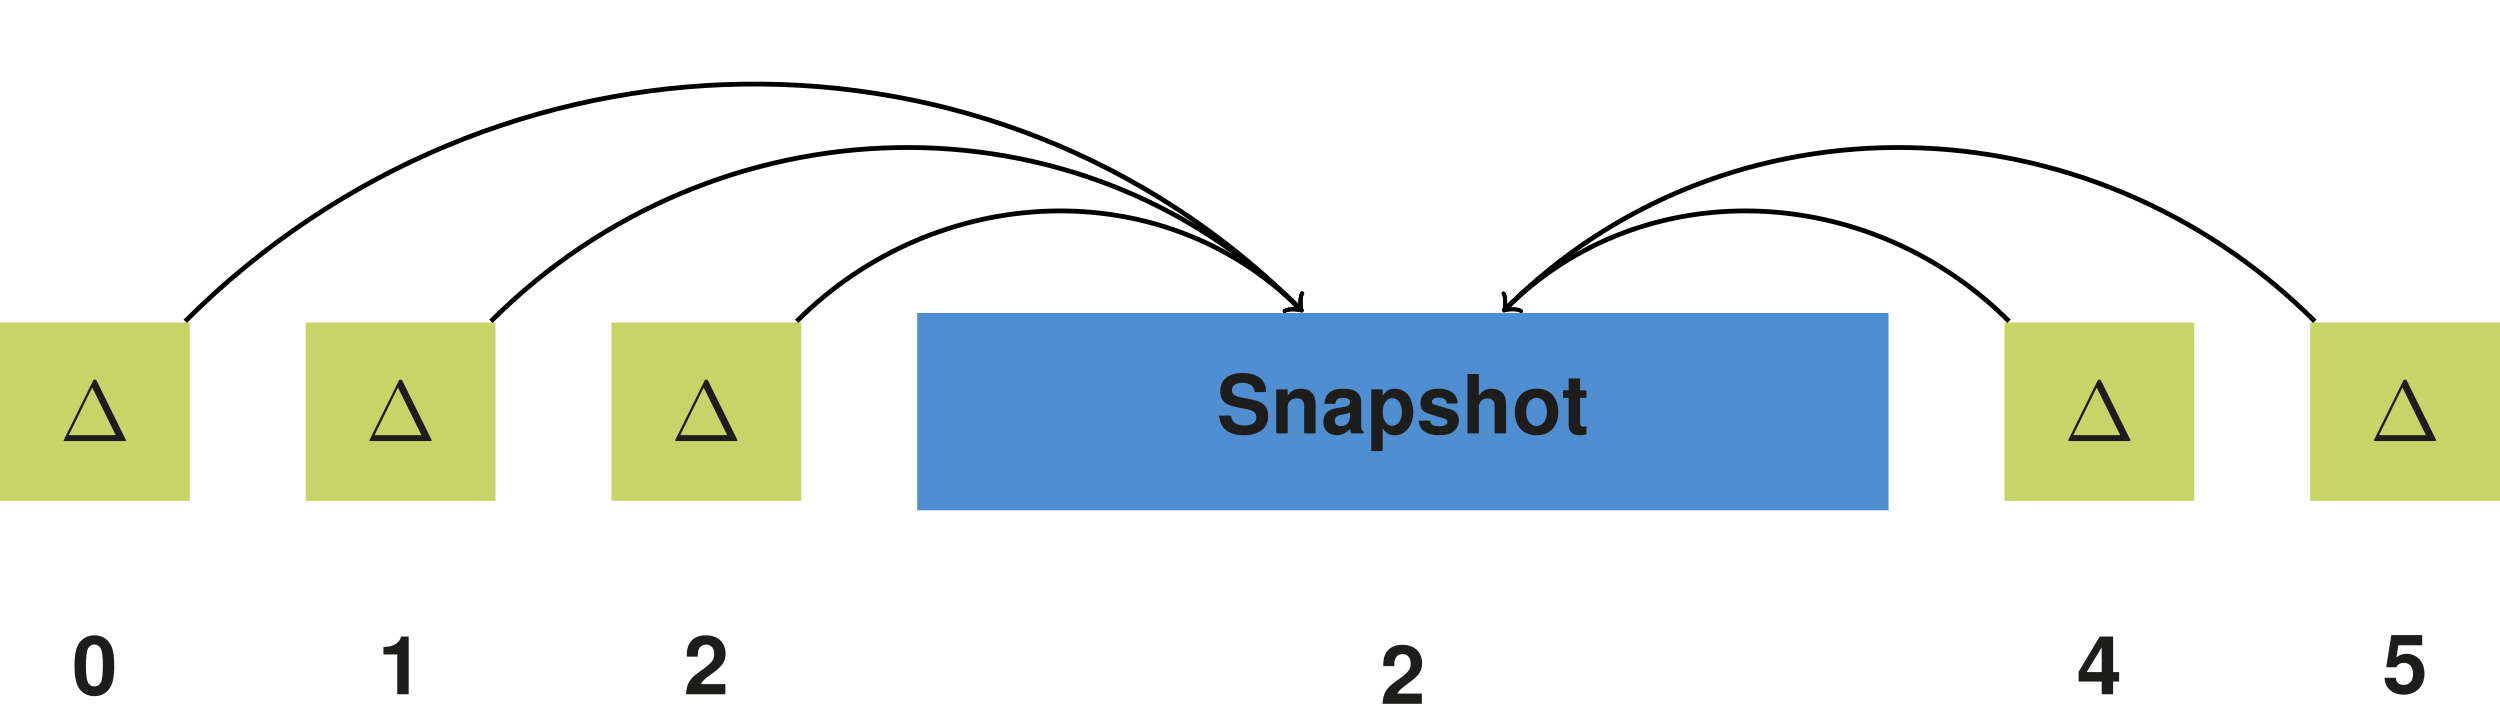
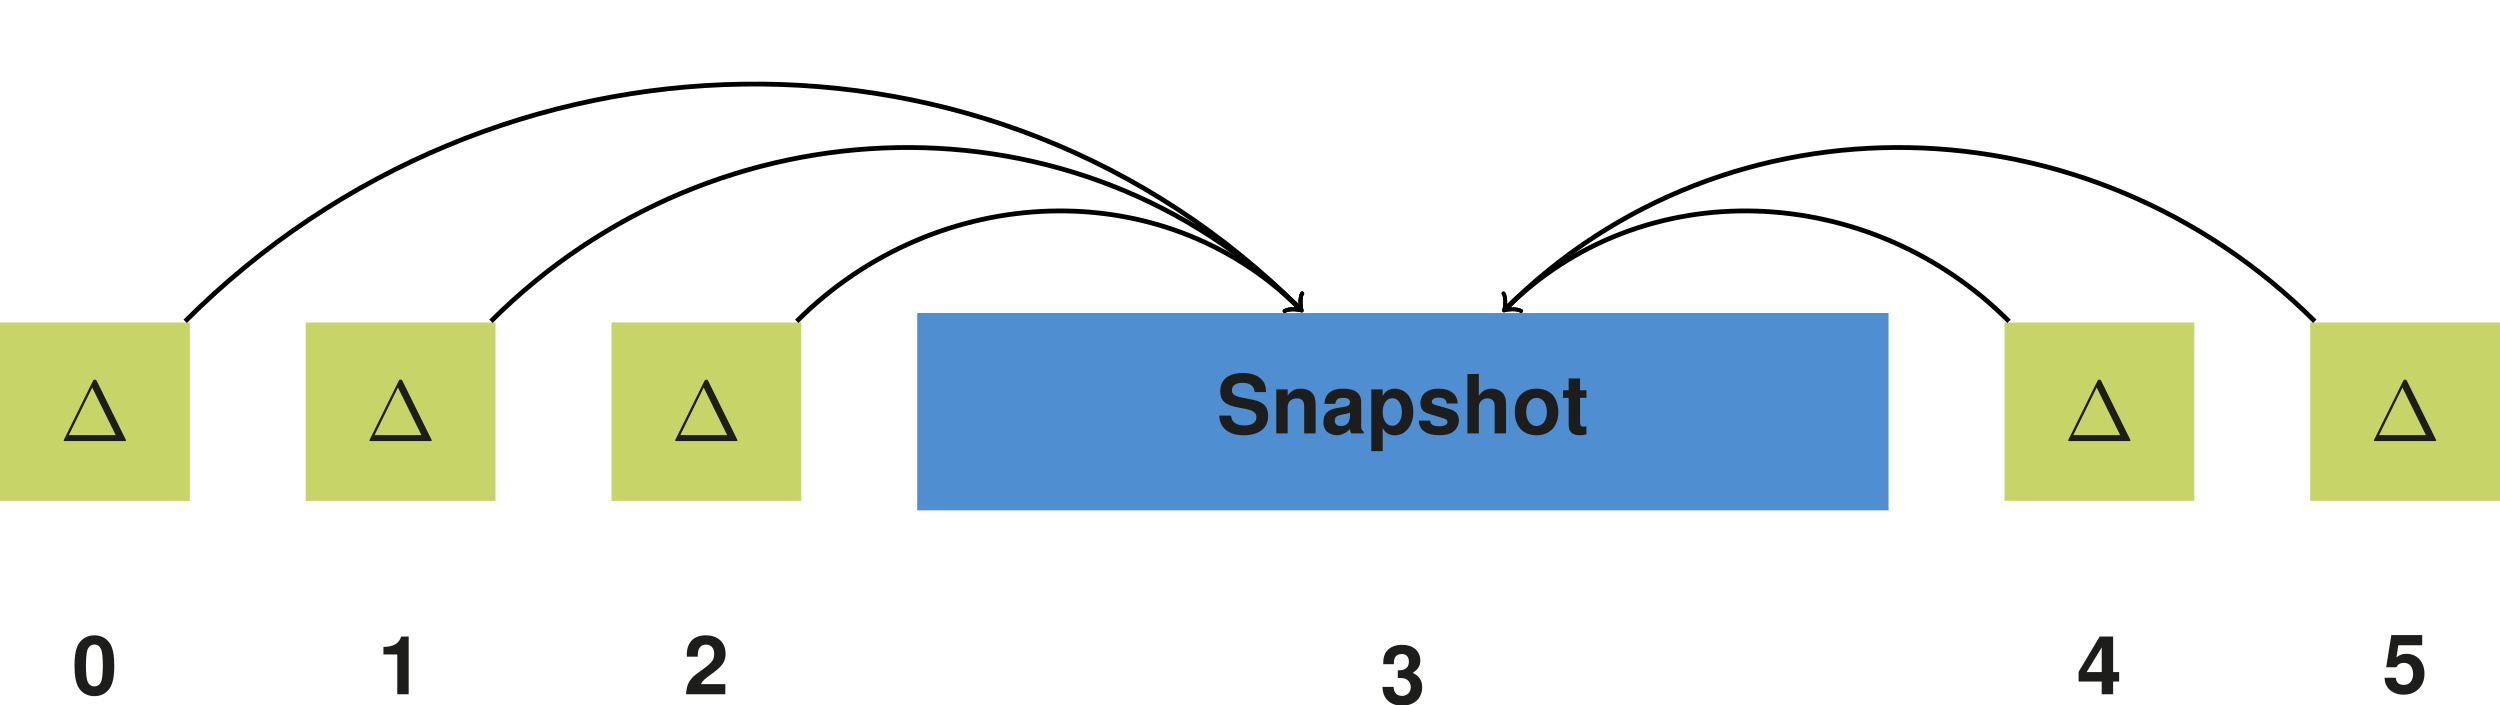
- <svg xmlns="http://www.w3.org/2000/svg" xmlns:xlink="http://www.w3.org/1999/xlink" version="1.1" width="416.692pt" height="117.305pt" viewBox="-.363 -15.309 416.692 117.305">
+ <svg xmlns="http://www.w3.org/2000/svg" xmlns:xlink="http://www.w3.org/1999/xlink" version="1.1" width="416.692pt" height="117.495pt" viewBox="-.363 -15.309 416.692 117.495">
  <defs>
    <path id="g2-48" d="M3.707-9.83C2.675-9.83 1.792-9.396 1.208-8.595C.652-7.848 .394-6.612 .394-4.752C.394-3.055 .625-1.847 1.073-1.113C1.643-.204 2.58 .312 3.707 .312C4.752 .312 5.608-.109 6.205-.923C6.748-1.657 7.02-2.906 7.02-4.698C7.02-6.463 6.803-7.658 6.341-8.405C5.771-9.328 4.834-9.83 3.707-9.83ZM3.707-8.296C4.196-8.296 4.589-8.025 4.82-7.522C5.01-7.115 5.119-6.056 5.119-4.739C5.119-3.666 5.01-2.58 4.874-2.2C4.657-1.629 4.25-1.317 3.707-1.317C3.204-1.317 2.824-1.575 2.593-2.064C2.403-2.471 2.295-3.49 2.295-4.766C2.295-5.893 2.403-6.993 2.539-7.386C2.756-7.97 3.164-8.296 3.707-8.296Z" />
    <path id="g2-49" d="M3.232-6.64V0H5.132V-9.627H3.87C3.571-8.486 2.58-7.902 .923-7.902V-6.64H3.232Z" />
    <path id="g2-50" d="M6.952-1.697H2.879C3.123-2.213 3.422-2.485 4.834-3.517C6.504-4.739 6.993-5.472 6.993-6.775C6.993-8.636 5.716-9.83 3.693-9.83C1.697-9.83 .53-8.649 .53-6.612C.53-6.531 .53-6.422 .543-6.273H2.363V-6.585C2.363-7.658 2.865-8.283 3.734-8.283C4.576-8.283 5.092-7.699 5.092-6.735C5.092-5.676 4.752-5.255 2.634-3.748C1.005-2.634 .502-1.779 .407 0H6.952V-1.697Z" />
+     <path id="g2-51" d="M2.946-4.304C3.612-4.304 3.734-4.291 4.06-4.209C4.698-4.033 5.105-3.476 5.105-2.77C5.105-1.928 4.508-1.317 3.68-1.317C2.783-1.317 2.295-1.833 2.24-2.824H.394C.407-.896 1.67 .312 3.639 .312C5.689 .312 7.006-.896 7.006-2.77C7.006-3.897 6.517-4.63 5.431-5.16C6.327-5.716 6.694-6.327 6.694-7.21C6.694-8.812 5.499-9.83 3.639-9.83C2.539-9.83 1.616-9.45 1.073-8.744C.692-8.269 .516-7.617 .516-6.762V-6.599H2.281C2.295-7.115 2.335-7.373 2.43-7.617C2.607-8.038 3.041-8.296 3.598-8.296C4.359-8.296 4.793-7.834 4.793-7.033C4.793-6.069 4.236-5.581 3.109-5.581H2.946V-4.304Z" />
    <path id="g2-52" d="M7.088-3.707H6.083V-9.627H3.843L.326-3.734V-2.132H4.182V0H6.083V-2.132H7.088V-3.707ZM4.182-3.707H1.67L4.182-7.821V-3.707Z" />
    <path id="g2-53" d="M6.64-9.627H1.494L.638-4.263H2.349C2.553-4.739 2.987-4.997 3.571-4.997C4.535-4.997 5.119-4.304 5.119-3.136C5.119-2.01 4.521-1.317 3.571-1.317C2.743-1.317 2.281-1.738 2.24-2.512H.367C.394-.828 1.67 .312 3.544 .312C5.608 .312 7.02-1.1 7.02-3.177C7.02-5.146 5.798-6.504 4.019-6.504C3.381-6.504 2.906-6.341 2.349-5.92L2.661-7.93H6.64V-9.627Z" />
    <path id="g2-83" d="M8.242-6.884C8.242-7.794 8.038-8.391 7.549-8.934C6.884-9.667 5.784-10.061 4.359-10.061C1.982-10.061 .611-8.948 .611-7.02C.611-5.485 1.385-4.739 3.394-4.359L4.779-4.087C6.137-3.829 6.64-3.449 6.64-2.648C6.64-1.819 5.879-1.317 4.644-1.317C3.259-1.317 2.485-1.901 2.417-2.96H.434C.557-.842 2.01 .312 4.535 .312C7.088 .312 8.595-.883 8.595-2.892C8.595-4.454 7.807-5.268 5.974-5.621L4.426-5.92C2.974-6.205 2.553-6.49 2.553-7.21C2.553-7.957 3.218-8.432 4.263-8.432C5.553-8.432 6.273-7.889 6.341-6.884H8.242Z" />
    <path id="g2-97" d="M7.115-.231C6.775-.543 6.68-.747 6.68-1.127V-5.2C6.68-6.694 5.662-7.454 3.68-7.454S.665-6.612 .543-4.915H2.376C2.471-5.676 2.783-5.92 3.72-5.92C4.454-5.92 4.82-5.676 4.82-5.187C4.82-4.942 4.698-4.725 4.494-4.616C4.236-4.481 4.236-4.481 3.299-4.331L2.539-4.196C1.086-3.951 .38-3.204 .38-1.887C.38-1.263 .557-.747 .896-.38C1.317 .054 1.955 .312 2.607 .312C3.422 .312 4.168-.041 4.834-.733C4.834-.353 4.874-.217 5.051 0H7.115V-.231ZM4.82-2.946C4.82-1.847 4.277-1.222 3.313-1.222C2.675-1.222 2.281-1.561 2.281-2.105C2.281-2.675 2.58-2.946 3.367-3.109L4.019-3.232C4.521-3.327 4.603-3.354 4.82-3.462V-2.946Z" />
    <path id="g2-104" d="M.91-9.898V0H2.811V-4.399C2.811-5.241 3.422-5.839 4.277-5.839C4.684-5.839 5.01-5.689 5.228-5.39C5.39-5.146 5.445-4.956 5.445-4.481V0H7.346V-4.915C7.346-5.825 7.101-6.477 6.599-6.898C6.178-7.251 5.567-7.454 4.956-7.454C4.019-7.454 3.34-7.074 2.811-6.273V-9.898H.91Z" />
    <path id="g2-110" d="M.855-7.332V0H2.756V-4.399C2.756-5.268 3.367-5.839 4.291-5.839C5.105-5.839 5.513-5.39 5.513-4.521V0H7.414V-4.915C7.414-6.531 6.517-7.454 4.956-7.454C3.965-7.454 3.299-7.088 2.756-6.273V-7.332H.855Z" />
    <path id="g2-111" d="M4.087-7.454C1.847-7.454 .475-5.974 .475-3.571C.475-1.154 1.847 .312 4.101 .312C6.327 .312 7.726-1.168 7.726-3.517C7.726-6.001 6.382-7.454 4.087-7.454ZM4.101-5.92C5.146-5.92 5.825-4.983 5.825-3.544C5.825-2.172 5.119-1.222 4.101-1.222C3.069-1.222 2.376-2.172 2.376-3.571S3.069-5.92 4.101-5.92Z" />
    <path id="g2-112" d="M2.688-7.332H.788V2.96H2.688V-.869C3.15-.054 3.802 .326 4.725 .326C6.49 .326 7.794-1.331 7.794-3.557C7.794-4.589 7.495-5.621 7.006-6.3C6.517-6.993 5.608-7.454 4.725-7.454C3.802-7.454 3.15-7.061 2.688-6.246V-7.332ZM4.291-5.866C5.255-5.866 5.893-4.929 5.893-3.53C5.893-2.2 5.228-1.263 4.291-1.263C3.34-1.263 2.688-2.186 2.688-3.557S3.34-5.866 4.291-5.866Z" />
    <path id="g2-115" d="M6.857-4.97C6.83-6.517 5.635-7.454 3.666-7.454C1.806-7.454 .652-6.517 .652-5.01C.652-4.521 .801-4.101 1.059-3.815C1.317-3.557 1.548-3.435 2.254-3.204L4.521-2.498C4.997-2.349 5.16-2.2 5.16-1.901C5.16-1.453 4.63-1.181 3.748-1.181C3.259-1.181 2.865-1.276 2.621-1.439C2.417-1.589 2.335-1.738 2.254-2.132H.394C.448-.53 1.629 .312 3.856 .312C4.874 .312 5.648 .095 6.192-.339S7.061-1.453 7.061-2.172C7.061-3.123 6.585-3.734 5.621-4.019L3.218-4.712C2.688-4.874 2.553-4.983 2.553-5.282C2.553-5.689 2.987-5.961 3.652-5.961C4.562-5.961 5.01-5.635 5.024-4.97H6.857Z" />
    <path id="g2-116" d="M4.087-7.183H3.028V-9.152H1.127V-7.183H.19V-5.92H1.127V-1.412C1.127-.258 1.738 .312 2.987 .312C3.408 .312 3.748 .272 4.087 .163V-1.168C3.897-1.141 3.788-1.127 3.652-1.127C3.15-1.127 3.028-1.276 3.028-1.928V-5.92H4.087V-7.183Z" />
    <path id="g0-1" d="M6.183-9.985C6.083-10.186 6.054-10.243 5.853-10.243C5.638-10.243 5.609-10.186 5.509-9.985L.717-.287C.689-.244 .66-.158 .66-.1C.66-.014 .674 0 .961 0H10.731C11.018 0 11.032-.014 11.032-.1C11.032-.158 11.004-.244 10.975-.287L6.183-9.985ZM5.409-8.923L9.325-.99H1.506L5.409-8.923Z" />
  </defs>
  <g id="page1">
    <path d="M-.363 68.172H31.27V38.445H-.363Z" fill="#c7d468" />
    <g fill="#1d1d1b" transform="matrix(1 0 0 1 -5.85304 4.9017)">
      <use x="15.452" y="53.309" xlink:href="#g0-1" />
    </g>
    <path d="M50.598 68.172H82.227V38.445H50.598Z" fill="#c7d468" />
    <g fill="#1d1d1b" transform="matrix(1 0 0 1 45.1063 4.9017)">
      <use x="15.452" y="53.309" xlink:href="#g0-1" />
    </g>
    <path d="M101.555 68.172H133.188V38.445H101.555Z" fill="#c7d468" />
    <g fill="#1d1d1b" transform="matrix(1 0 0 1 96.0655 4.9017)">
      <use x="15.452" y="53.309" xlink:href="#g0-1" />
    </g>
    <path d="M152.516 69.754H314.411V36.863H152.516Z" fill="#4f8ed1" />
    <g fill="#1d1d1b" transform="matrix(1 0 0 1 147.0245 3.6151)">
      <use x="55.39" y="53.309" xlink:href="#g2-83" />
      <use x="64.48" y="53.309" xlink:href="#g2-110" />
      <use x="72.807" y="53.309" xlink:href="#g2-97" />
      <use x="80.385" y="53.309" xlink:href="#g2-112" />
      <use x="88.712" y="53.309" xlink:href="#g2-115" />
      <use x="96.29" y="53.309" xlink:href="#g2-104" />
      <use x="104.617" y="53.309" xlink:href="#g2-111" />
      <use x="112.944" y="53.309" xlink:href="#g2-116" />
    </g>
    <path d="M333.738 68.172H365.368V38.445H333.738Z" fill="#c7d468" />
    <g fill="#1d1d1b" transform="matrix(1 0 0 1 328.2475 4.9017)">
      <use x="15.452" y="53.309" xlink:href="#g0-1" />
    </g>
    <path d="M384.695 68.172H416.329V38.445H384.695Z" fill="#c7d468" />
    <g fill="#1d1d1b" transform="matrix(1 0 0 1 379.2065 4.9017)">
      <use x="15.452" y="53.309" xlink:href="#g0-1" />
    </g>
    <g fill="#1d1d1b" transform="matrix(1 0 0 1 -3.7888 47.1052)">
      <use x="15.452" y="53.309" xlink:href="#g2-48" />
    </g>
    <g fill="#1d1d1b" transform="matrix(1 0 0 1 47.1705 47.1052)">
      <use x="15.452" y="53.309" xlink:href="#g2-49" />
    </g>
    <g fill="#1d1d1b" transform="matrix(1 0 0 1 98.1295 47.1052)">
      <use x="15.452" y="53.309" xlink:href="#g2-50" />
    </g>
    <g fill="#1d1d1b" transform="matrix(1 0 0 1 214.2205 48.6872)">
-       <use x="15.452" y="53.309" xlink:href="#g2-50" />
+       <use x="15.452" y="53.309" xlink:href="#g2-51" />
    </g>
    <g fill="#1d1d1b" transform="matrix(1 0 0 1 330.3115 47.1052)">
      <use x="15.452" y="53.309" xlink:href="#g2-52" />
    </g>
    <g fill="#1d1d1b" transform="matrix(1 0 0 1 381.2705 46.8592)">
      <use x="15.452" y="53.309" xlink:href="#g2-53" />
    </g>
    <path d="M30.504 38.246C82.09-13.328 165.243-14.91 216.316 36.164" stroke="#000" fill="none" stroke-width=".797" stroke-miterlimit="10" />
    <path d="M216.683 33.598C216.226 34.238 216.41 36.07 216.593 36.437C216.226 36.254 214.394 36.07 213.754 36.527" stroke="#000" fill="none" stroke-width=".638" stroke-miterlimit="10" stroke-linecap="round" stroke-linejoin="round" />
    <path d="M81.465 38.246C118.942 .781 179.347-.801 216.325 36.164" stroke="#000" fill="none" stroke-width=".797" stroke-miterlimit="10" />
    <path d="M216.691 33.598C216.23 34.238 216.414 36.07 216.597 36.438C216.234 36.254 214.402 36.07 213.762 36.531" stroke="#000" fill="none" stroke-width=".638" stroke-miterlimit="10" stroke-linecap="round" stroke-linejoin="round" />
    <path d="M132.434 38.246C155.792 14.887 193.458 13.305 216.316 36.164" stroke="#000" fill="none" stroke-width=".797" stroke-miterlimit="10" />
    <path d="M216.684 33.598C216.227 34.238 216.407 36.07 216.59 36.437C216.227 36.254 214.395 36.07 213.754 36.527" stroke="#000" fill="none" stroke-width=".638" stroke-miterlimit="10" stroke-linecap="round" stroke-linejoin="round" />
    <path d="M334.493 38.246C311.128 14.887 273.469 13.305 250.606 36.164" stroke="#000" fill="none" stroke-width=".797" stroke-miterlimit="10" />
    <path d="M253.172 36.527C252.531 36.07 250.699 36.254 250.332 36.437C250.515 36.07 250.699 34.238 250.242 33.598" stroke="#000" fill="none" stroke-width=".638" stroke-miterlimit="10" stroke-linecap="round" stroke-linejoin="round" />
    <path d="M385.461 38.246C347.981 .781 287.575-.801 250.601 36.164" stroke="#000" fill="none" stroke-width=".797" stroke-miterlimit="10" />
    <path d="M253.164 36.531C252.524 36.07 250.692 36.254 250.324 36.438C250.508 36.07 250.692 34.238 250.235 33.598" stroke="#000" fill="none" stroke-width=".638" stroke-miterlimit="10" stroke-linecap="round" stroke-linejoin="round" />
  </g>
</svg>
